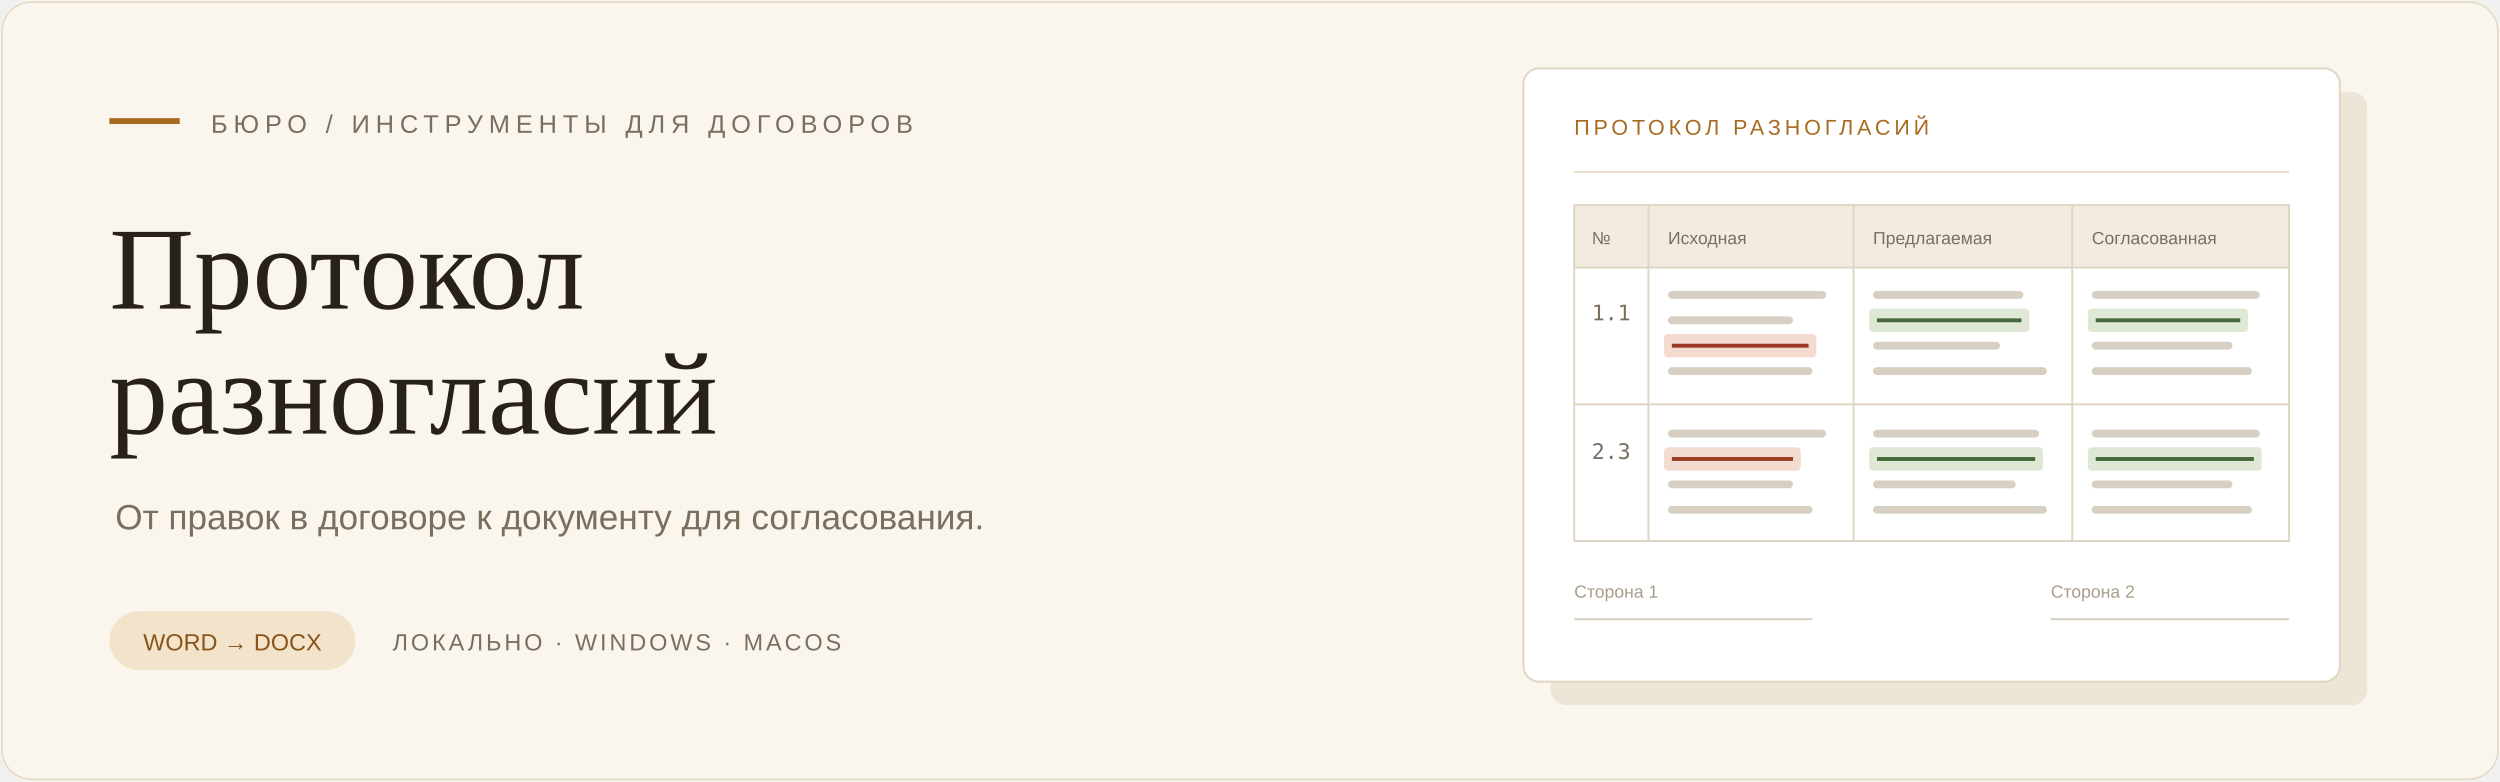
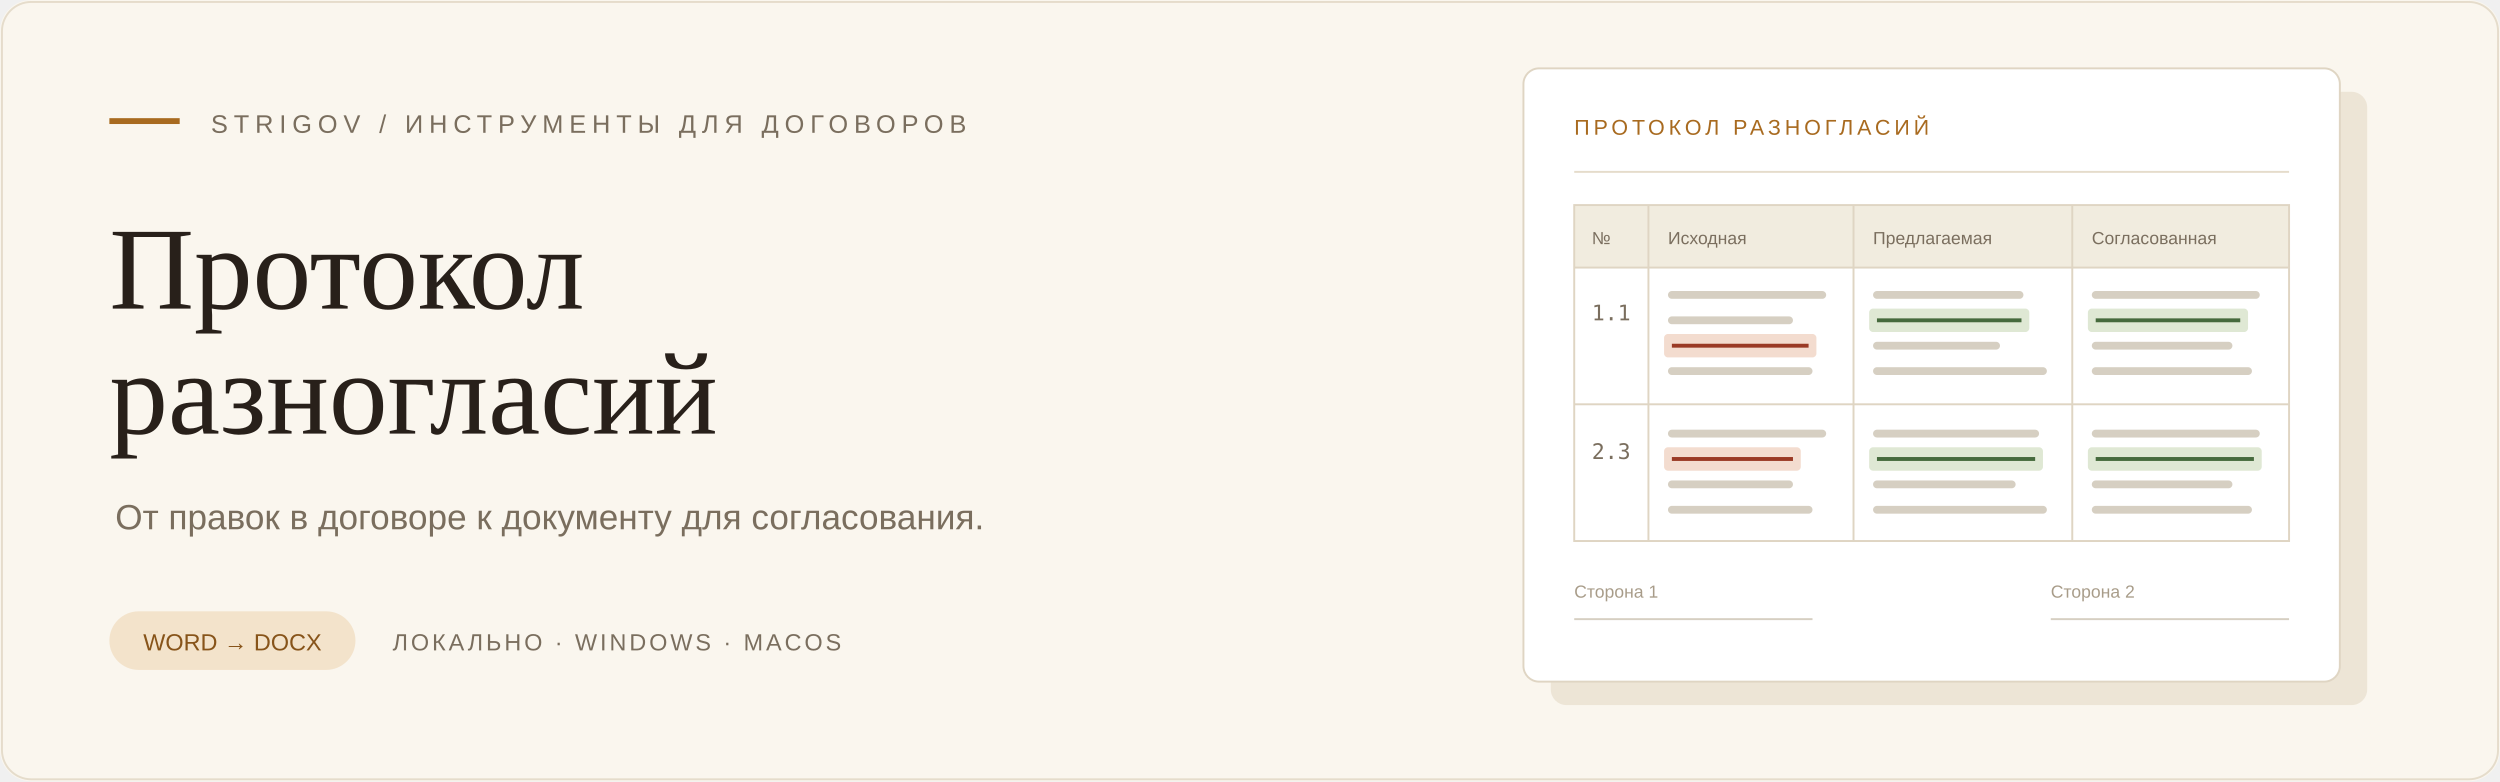
<svg xmlns="http://www.w3.org/2000/svg" width="1280" height="400" viewBox="0 0 1280 400" fill="none">
  <rect width="1280" height="400" rx="16" fill="#FAF6EE" />
  <rect x="1" y="1" width="1278" height="398" rx="15" stroke="#E5DCCB" />
  <path d="M56 62H92" stroke="#A86A1F" stroke-width="3" />
-   <text x="108" y="68" font-family="Arial, sans-serif" font-size="13" letter-spacing="3" fill="#7A6E5E">БЮРО / ИНСТРУМЕНТЫ ДЛЯ ДОГОВОРОВ</text>
+   <text x="108" y="68" font-family="Arial, sans-serif" font-size="13" letter-spacing="3" fill="#7A6E5E">STRIGOV / ИНСТРУМЕНТЫ ДЛЯ ДОГОВОРОВ</text>
  <text x="56" y="158" font-family="Georgia, 'Times New Roman', serif" font-size="60" fill="#28201A">Протокол</text>
  <text x="56" y="222" font-family="Georgia, 'Times New Roman', serif" font-size="60" fill="#28201A">разногласий</text>
  <text x="59" y="271" font-family="Arial, sans-serif" font-size="18" fill="#7A6E5E">От правок в договоре к документу для согласования.</text>
  <rect x="56" y="313" width="126" height="30" rx="15" fill="#F3E3CB" />
  <text x="119" y="333" text-anchor="middle" font-family="Arial, sans-serif" font-size="12" fill="#87541A">WORD → DOCX</text>
  <text x="201" y="333" font-family="Arial, sans-serif" font-size="12" letter-spacing="1.5" fill="#7A6E5E">ЛОКАЛЬНО · WINDOWS · MACOS</text>
  <rect x="794" y="47" width="418" height="314" rx="8" fill="#EDE5D6" />
  <rect x="780" y="35" width="418" height="314" rx="8" fill="#FFFFFF" stroke="#DFD5C3" />
  <text x="806" y="69" font-family="Arial, sans-serif" font-size="11" letter-spacing="2" fill="#A86A1F">ПРОТОКОЛ РАЗНОГЛАСИЙ</text>
  <path d="M806 88H1172" stroke="#E5DCCB" />
  <rect x="806" y="105" width="366" height="32" fill="#F1ECDF" />
  <rect x="806" y="105" width="366" height="172" stroke="#DFD5C3" />
  <path d="M844 105V277M949 105V277M1061 105V277M806 137H1172M806 207H1172" stroke="#DFD5C3" />
  <g font-family="Arial, sans-serif" font-size="9" fill="#7A6E5E">
    <text x="815" y="125">№</text>
    <text x="854" y="125">Исходная</text>
    <text x="959" y="125">Предлагаемая</text>
    <text x="1071" y="125">Согласованная</text>
  </g>
  <g font-family="monospace" font-size="11" fill="#7A6E5E">
    <text x="815" y="164">1.1</text>
    <text x="815" y="235">2.3</text>
  </g>
  <g stroke="#D6CFC2" stroke-width="4" stroke-linecap="round">
    <path d="M856 151H933M856 164H916M856 190H926M961 151H1034M961 177H1022M961 190H1046M1073 151H1155M1073 177H1141M1073 190H1151" />
    <path d="M856 222H933M856 248H916M856 261H926M961 222H1042M961 248H1030M961 261H1046M1073 222H1155M1073 248H1141M1073 261H1151" />
  </g>
  <rect x="852" y="171" width="78" height="12" rx="2" fill="#F3DCCF" />
  <path d="M856 177H926" stroke="#9A3A25" stroke-width="2" />
  <rect x="957" y="158" width="82" height="12" rx="2" fill="#DFE8D4" />
  <path d="M961 164H1035" stroke="#466A3D" stroke-width="2" />
  <rect x="1069" y="158" width="82" height="12" rx="2" fill="#DFE8D4" />
  <path d="M1073 164H1147" stroke="#466A3D" stroke-width="2" />
  <rect x="852" y="229" width="70" height="12" rx="2" fill="#F3DCCF" />
  <path d="M856 235H918" stroke="#9A3A25" stroke-width="2" />
  <rect x="957" y="229" width="89" height="12" rx="2" fill="#DFE8D4" />
  <path d="M961 235H1042" stroke="#466A3D" stroke-width="2" />
  <rect x="1069" y="229" width="89" height="12" rx="2" fill="#DFE8D4" />
  <path d="M1073 235H1154" stroke="#466A3D" stroke-width="2" />
  <path d="M806 317H928M1050 317H1172" stroke="#D6CFC2" />
  <text x="806" y="306" font-family="Arial, sans-serif" font-size="9" fill="#A89C89">Сторона 1</text>
  <text x="1050" y="306" font-family="Arial, sans-serif" font-size="9" fill="#A89C89">Сторона 2</text>
</svg>
